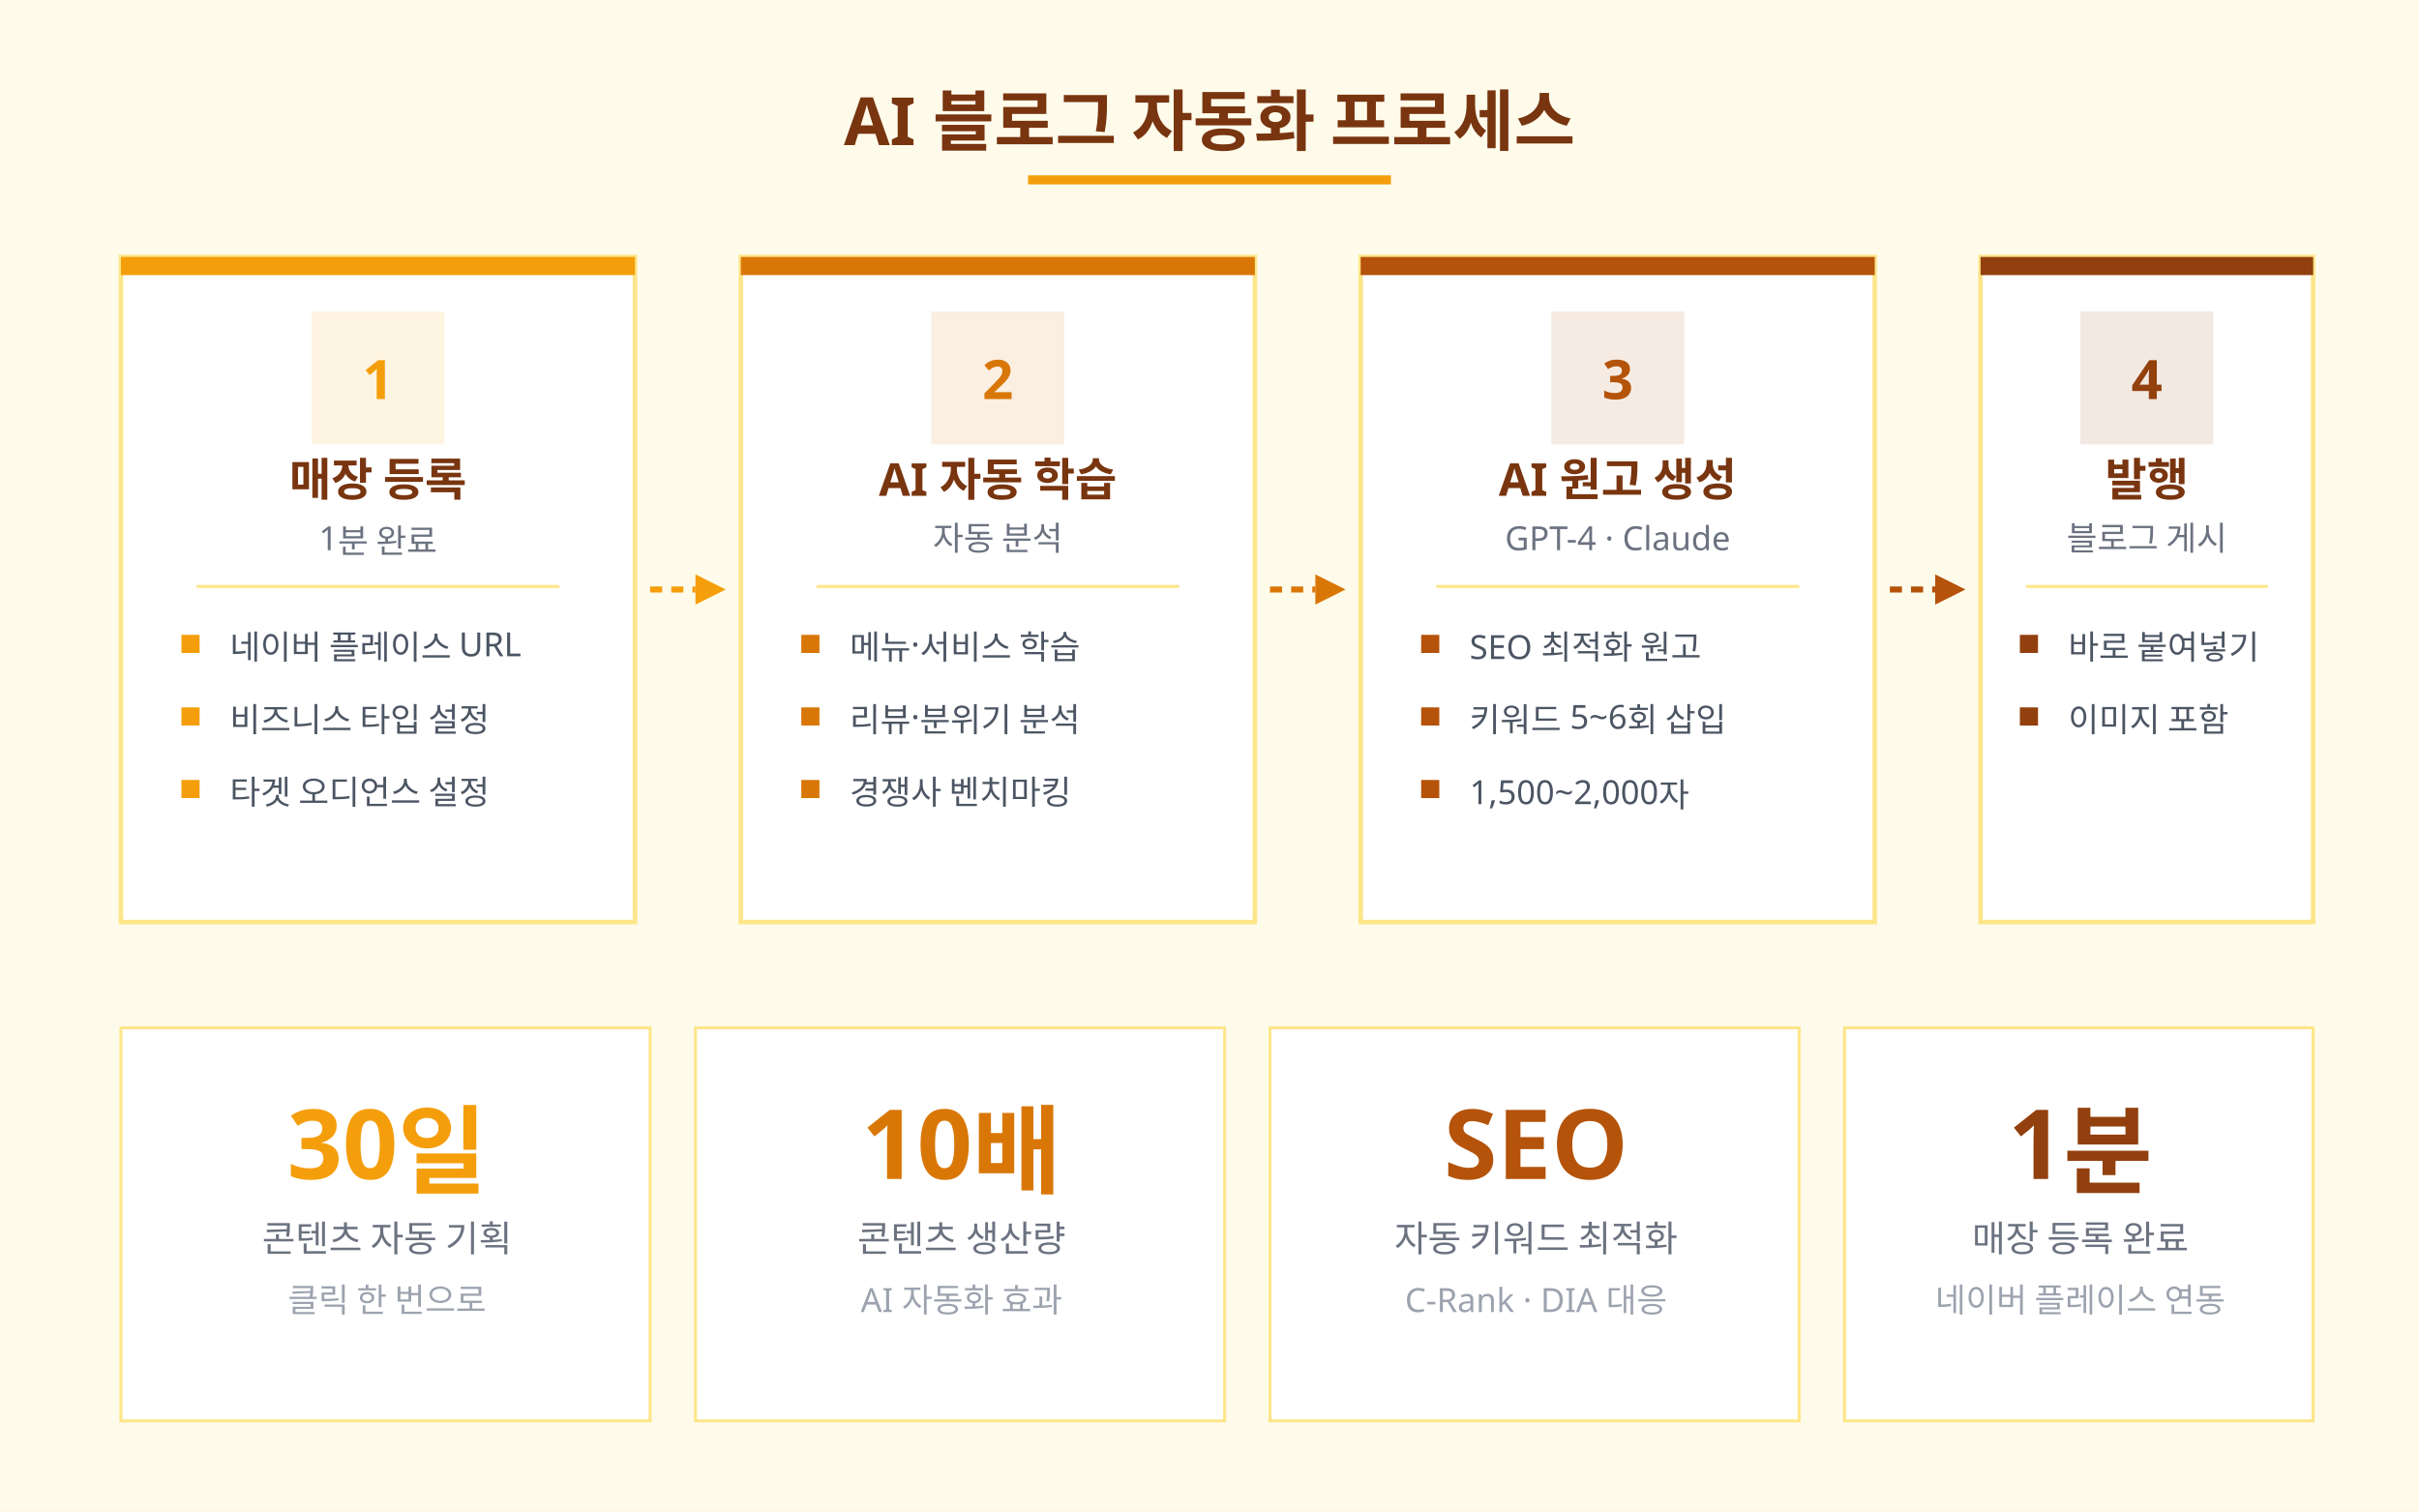
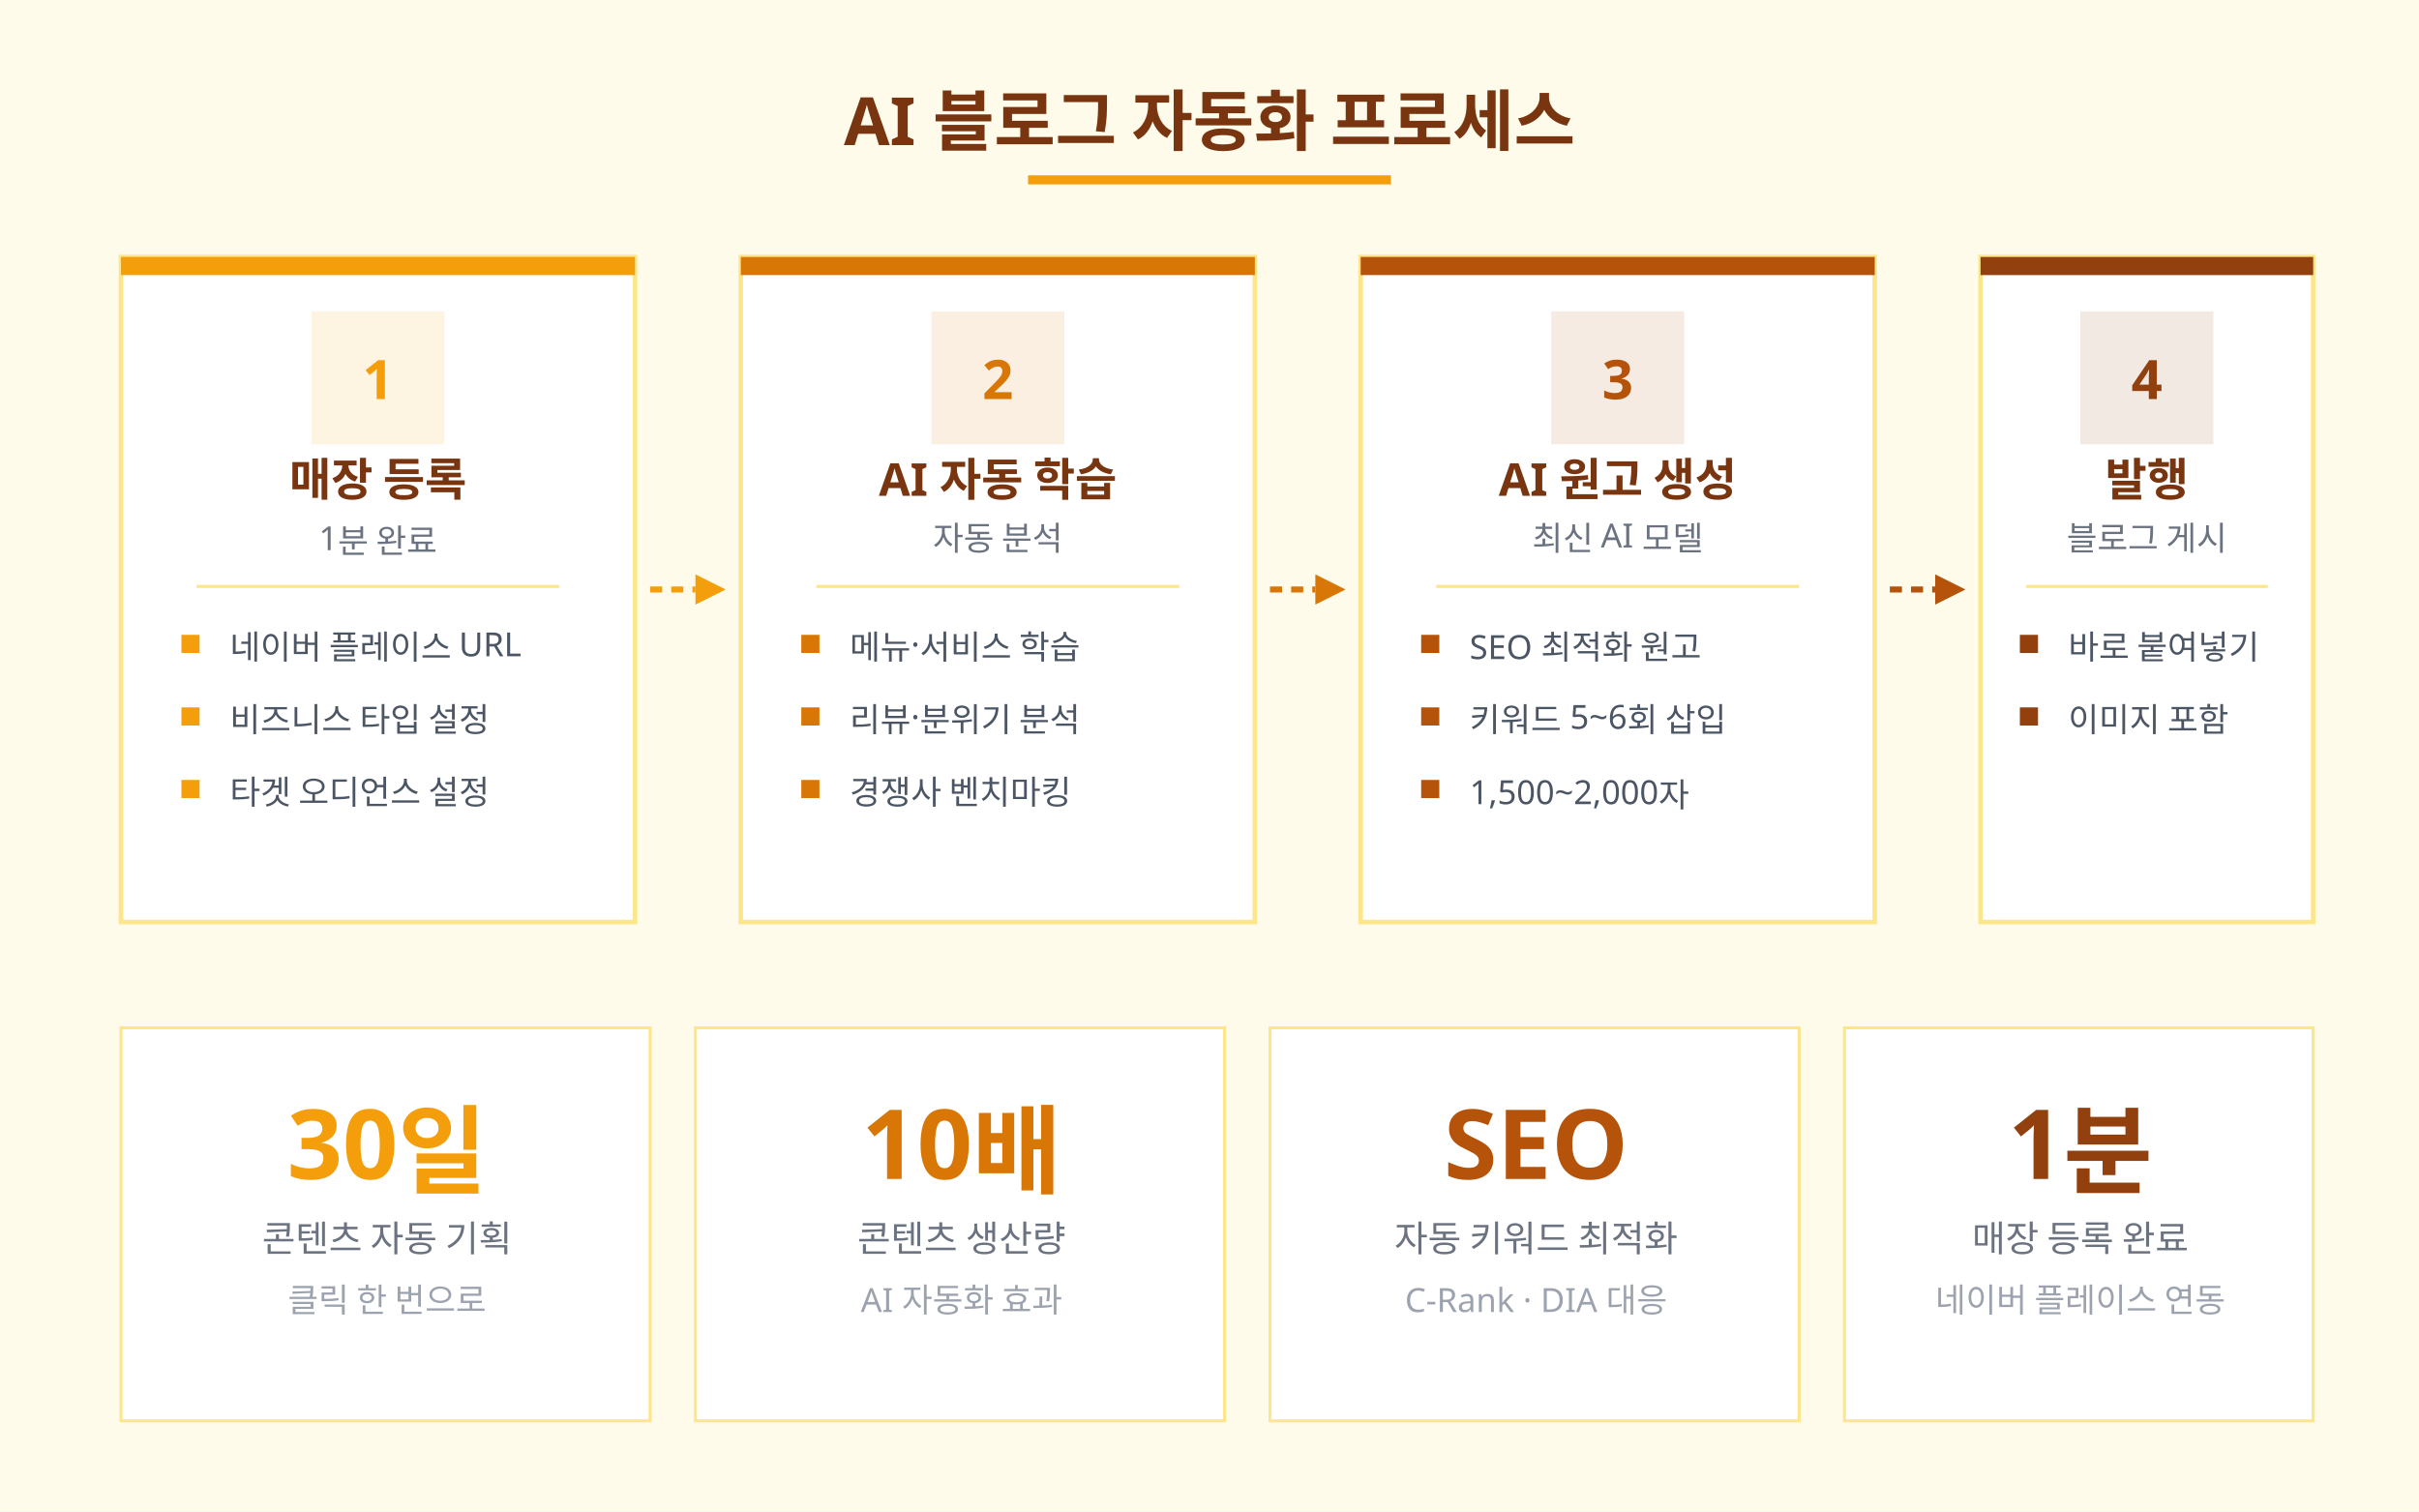
<svg xmlns="http://www.w3.org/2000/svg" viewBox="0 0 800 500" fill="none">
  <rect width="800" height="500" fill="#FFFBEB" />
  <text x="400" y="48" text-anchor="middle" font-family="system-ui, sans-serif" font-size="22" font-weight="800" fill="#78350F">AI 블로그 자동화 프로세스</text>
  <rect x="340" y="58" width="120" height="3" fill="#F59E0B" />
  <rect x="40" y="85" width="170" height="220" fill="#fff" stroke="#FDE68A" stroke-width="1.5" />
  <rect x="40" y="85" width="170" height="6" fill="#F59E0B" />
  <rect x="103" y="103" width="44" height="44" fill="#F59E0B" opacity="0.12" />
  <text x="125" y="132" text-anchor="middle" font-family="system-ui, sans-serif" font-size="18" font-weight="800" fill="#F59E0B">1</text>
  <text x="125" y="164" text-anchor="middle" font-family="system-ui, sans-serif" font-size="15" font-weight="700" fill="#78350F">매장 등록</text>
  <text x="125" y="182" text-anchor="middle" font-family="system-ui, sans-serif" font-size="11" fill="#6B7280">1분 완료</text>
  <line x1="65" y1="194" x2="185" y2="194" stroke="#FDE68A" stroke-width="1" />
  <rect x="60" y="210" width="6" height="6" fill="#F59E0B" />
  <text x="76" y="218" font-family="system-ui, sans-serif" font-size="11" fill="#4B5563">네이버 플레이스 URL</text>
  <rect x="60" y="234" width="6" height="6" fill="#F59E0B" />
  <text x="76" y="242" font-family="system-ui, sans-serif" font-size="11" fill="#4B5563">비즈니스 타입 설정</text>
  <rect x="60" y="258" width="6" height="6" fill="#F59E0B" />
  <text x="76" y="266" font-family="system-ui, sans-serif" font-size="11" fill="#4B5563">타겟 오디언스 설정</text>
  <path d="M215 195 L230 195" stroke="#F59E0B" stroke-width="2" stroke-dasharray="4 3" />
  <polygon points="230,190 240,195 230,200" fill="#F59E0B" />
  <rect x="245" y="85" width="170" height="220" fill="#fff" stroke="#FDE68A" stroke-width="1.5" />
  <rect x="245" y="85" width="170" height="6" fill="#D97706" />
  <rect x="308" y="103" width="44" height="44" fill="#D97706" opacity="0.12" />
  <text x="330" y="132" text-anchor="middle" font-family="system-ui, sans-serif" font-size="18" font-weight="800" fill="#D97706">2</text>
  <text x="330" y="164" text-anchor="middle" font-family="system-ui, sans-serif" font-size="15" font-weight="700" fill="#78350F">AI 자동 학습</text>
  <text x="330" y="182" text-anchor="middle" font-family="system-ui, sans-serif" font-size="11" fill="#6B7280">자동 분석</text>
  <line x1="270" y1="194" x2="390" y2="194" stroke="#FDE68A" stroke-width="1" />
  <rect x="265" y="210" width="6" height="6" fill="#D97706" />
  <text x="281" y="218" font-family="system-ui, sans-serif" font-size="11" fill="#4B5563">메뉴·서비스 학습</text>
  <rect x="265" y="234" width="6" height="6" fill="#D97706" />
  <text x="281" y="242" font-family="system-ui, sans-serif" font-size="11" fill="#4B5563">리뷰·분위기 분석</text>
  <rect x="265" y="258" width="6" height="6" fill="#D97706" />
  <text x="281" y="266" font-family="system-ui, sans-serif" font-size="11" fill="#4B5563">경쟁사 벤치마킹</text>
  <path d="M420 195 L435 195" stroke="#D97706" stroke-width="2" stroke-dasharray="4 3" />
  <polygon points="435,190 445,195 435,200" fill="#D97706" />
  <rect x="450" y="85" width="170" height="220" fill="#fff" stroke="#FDE68A" stroke-width="1.5" />
  <rect x="450" y="85" width="170" height="6" fill="#B45309" />
  <rect x="513" y="103" width="44" height="44" fill="#B45309" opacity="0.12" />
  <text x="535" y="132" text-anchor="middle" font-family="system-ui, sans-serif" font-size="18" font-weight="800" fill="#B45309">3</text>
  <text x="535" y="164" text-anchor="middle" font-family="system-ui, sans-serif" font-size="15" font-weight="700" fill="#78350F">AI 원고 생성</text>
-   <text x="535" y="182" text-anchor="middle" font-family="system-ui, sans-serif" font-size="11" fill="#6B7280">GPT-4 · Claude</text>
+   <text x="535" y="182" text-anchor="middle" font-family="system-ui, sans-serif" font-size="11" fill="#6B7280">최신 AI 모델</text>
  <line x1="475" y1="194" x2="595" y2="194" stroke="#FDE68A" stroke-width="1" />
  <rect x="470" y="210" width="6" height="6" fill="#B45309" />
  <text x="486" y="218" font-family="system-ui, sans-serif" font-size="11" fill="#4B5563">SEO 최적화 원고</text>
  <rect x="470" y="234" width="6" height="6" fill="#B45309" />
  <text x="486" y="242" font-family="system-ui, sans-serif" font-size="11" fill="#4B5563">키워드 5~6회 삽입</text>
  <rect x="470" y="258" width="6" height="6" fill="#B45309" />
  <text x="486" y="266" font-family="system-ui, sans-serif" font-size="11" fill="#4B5563">1,500~2,000자</text>
  <path d="M625 195 L640 195" stroke="#B45309" stroke-width="2" stroke-dasharray="4 3" />
  <polygon points="640,190 650,195 640,200" fill="#B45309" />
  <rect x="655" y="85" width="110" height="220" fill="#fff" stroke="#FDE68A" stroke-width="1.5" />
  <rect x="655" y="85" width="110" height="6" fill="#92400E" />
  <rect x="688" y="103" width="44" height="44" fill="#92400E" opacity="0.12" />
  <text x="710" y="132" text-anchor="middle" font-family="system-ui, sans-serif" font-size="18" font-weight="800" fill="#92400E">4</text>
  <text x="710" y="164" text-anchor="middle" font-family="system-ui, sans-serif" font-size="15" font-weight="700" fill="#78350F">발행</text>
  <text x="710" y="182" text-anchor="middle" font-family="system-ui, sans-serif" font-size="11" fill="#6B7280">블로그 게시</text>
  <line x1="670" y1="194" x2="750" y2="194" stroke="#FDE68A" stroke-width="1" />
  <rect x="668" y="210" width="6" height="6" fill="#92400E" />
  <text x="684" y="218" font-family="system-ui, sans-serif" font-size="11" fill="#4B5563">바로 붙여넣기</text>
  <rect x="668" y="234" width="6" height="6" fill="#92400E" />
  <text x="684" y="242" font-family="system-ui, sans-serif" font-size="11" fill="#4B5563">이미지 포함</text>
  <rect x="40" y="340" width="175" height="130" fill="#fff" stroke="#FDE68A" stroke-width="1" />
  <text x="128" y="390" text-anchor="middle" font-family="system-ui, sans-serif" font-size="32" font-weight="800" fill="#F59E0B">30일</text>
  <text x="128" y="414" text-anchor="middle" font-family="system-ui, sans-serif" font-size="12" fill="#6B7280">콘텐츠 자동 기획</text>
  <text x="128" y="434" text-anchor="middle" font-family="system-ui, sans-serif" font-size="11" fill="#9CA3AF">클릭 한 번으로</text>
  <rect x="230" y="340" width="175" height="130" fill="#fff" stroke="#FDE68A" stroke-width="1" />
  <text x="318" y="390" text-anchor="middle" font-family="system-ui, sans-serif" font-size="32" font-weight="800" fill="#D97706">10배</text>
  <text x="318" y="414" text-anchor="middle" font-family="system-ui, sans-serif" font-size="12" fill="#6B7280">콘텐츠 생산량</text>
  <text x="318" y="434" text-anchor="middle" font-family="system-ui, sans-serif" font-size="11" fill="#9CA3AF">AI 자동화 효과</text>
  <rect x="420" y="340" width="175" height="130" fill="#fff" stroke="#FDE68A" stroke-width="1" />
  <text x="508" y="390" text-anchor="middle" font-family="system-ui, sans-serif" font-size="32" font-weight="800" fill="#B45309">SEO</text>
  <text x="508" y="414" text-anchor="middle" font-family="system-ui, sans-serif" font-size="12" fill="#6B7280">자동 키워드 최적화</text>
  <text x="508" y="434" text-anchor="middle" font-family="system-ui, sans-serif" font-size="11" fill="#9CA3AF">C-Rank · DIA 대응</text>
  <rect x="610" y="340" width="155" height="130" fill="#fff" stroke="#FDE68A" stroke-width="1" />
  <text x="688" y="390" text-anchor="middle" font-family="system-ui, sans-serif" font-size="32" font-weight="800" fill="#92400E">1분</text>
  <text x="688" y="414" text-anchor="middle" font-family="system-ui, sans-serif" font-size="12" fill="#6B7280">매장 등록 완료</text>
  <text x="688" y="434" text-anchor="middle" font-family="system-ui, sans-serif" font-size="11" fill="#9CA3AF">네이버 플레이스 연동</text>
</svg>
